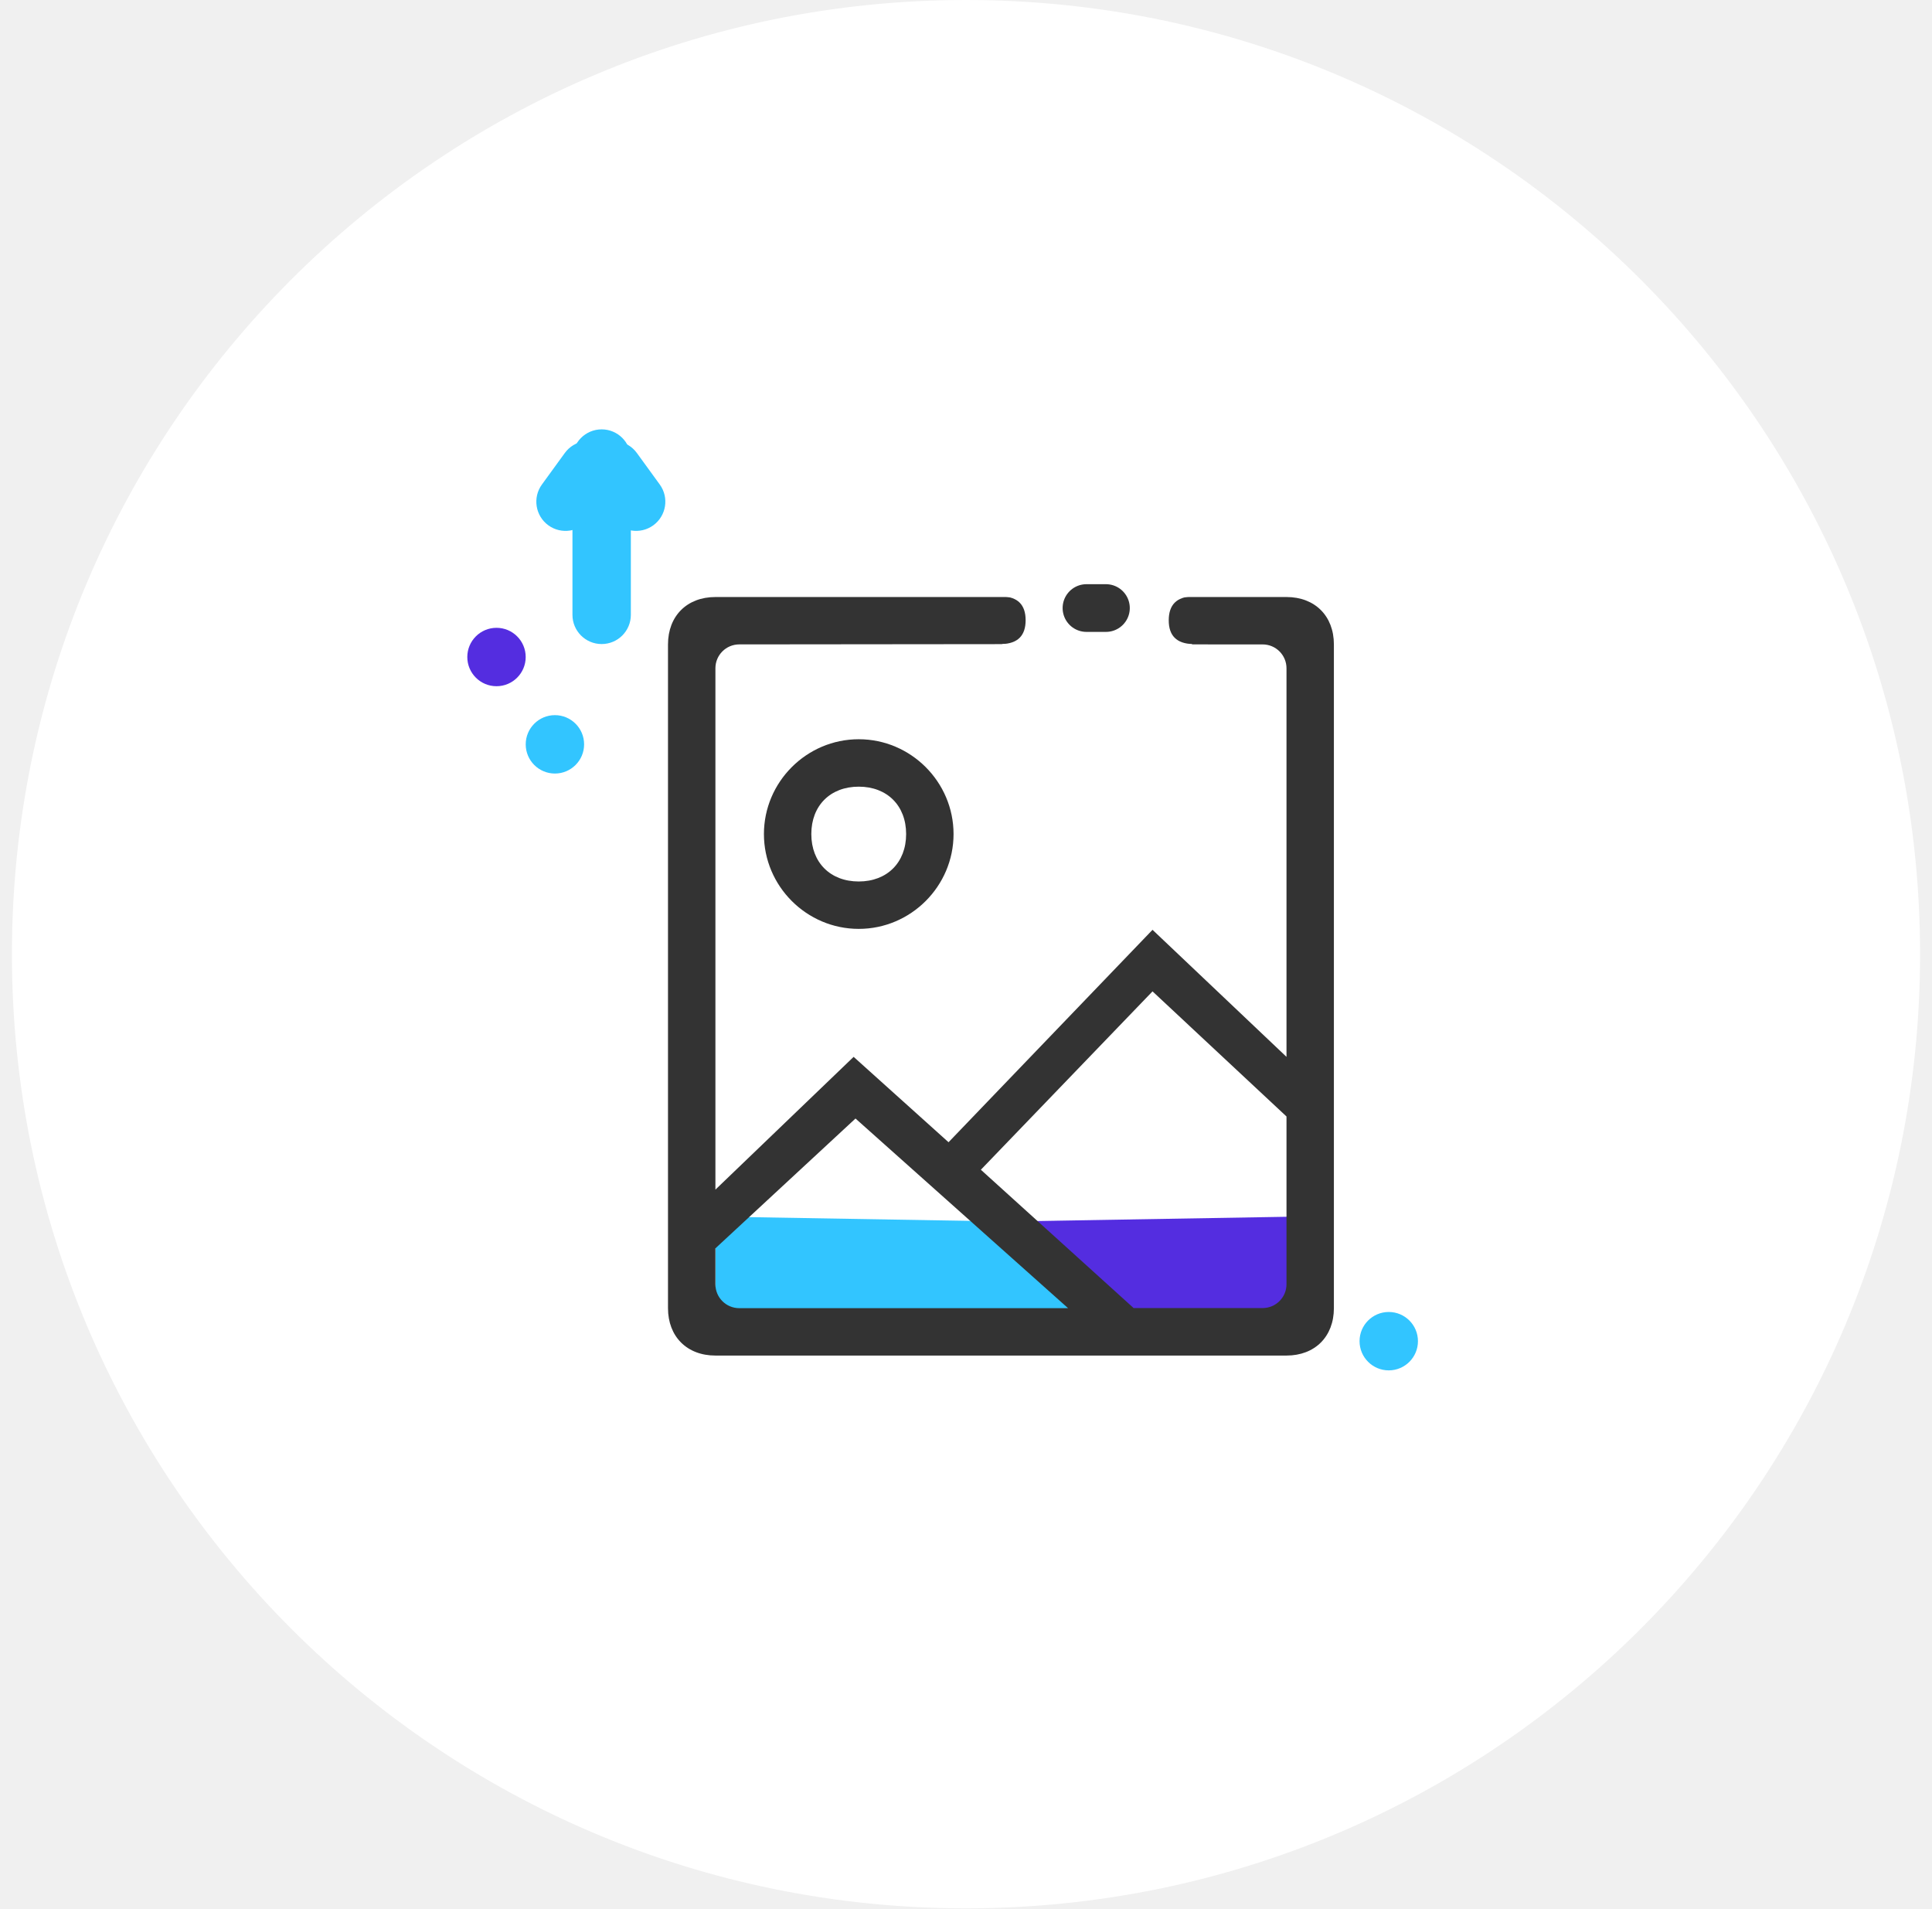
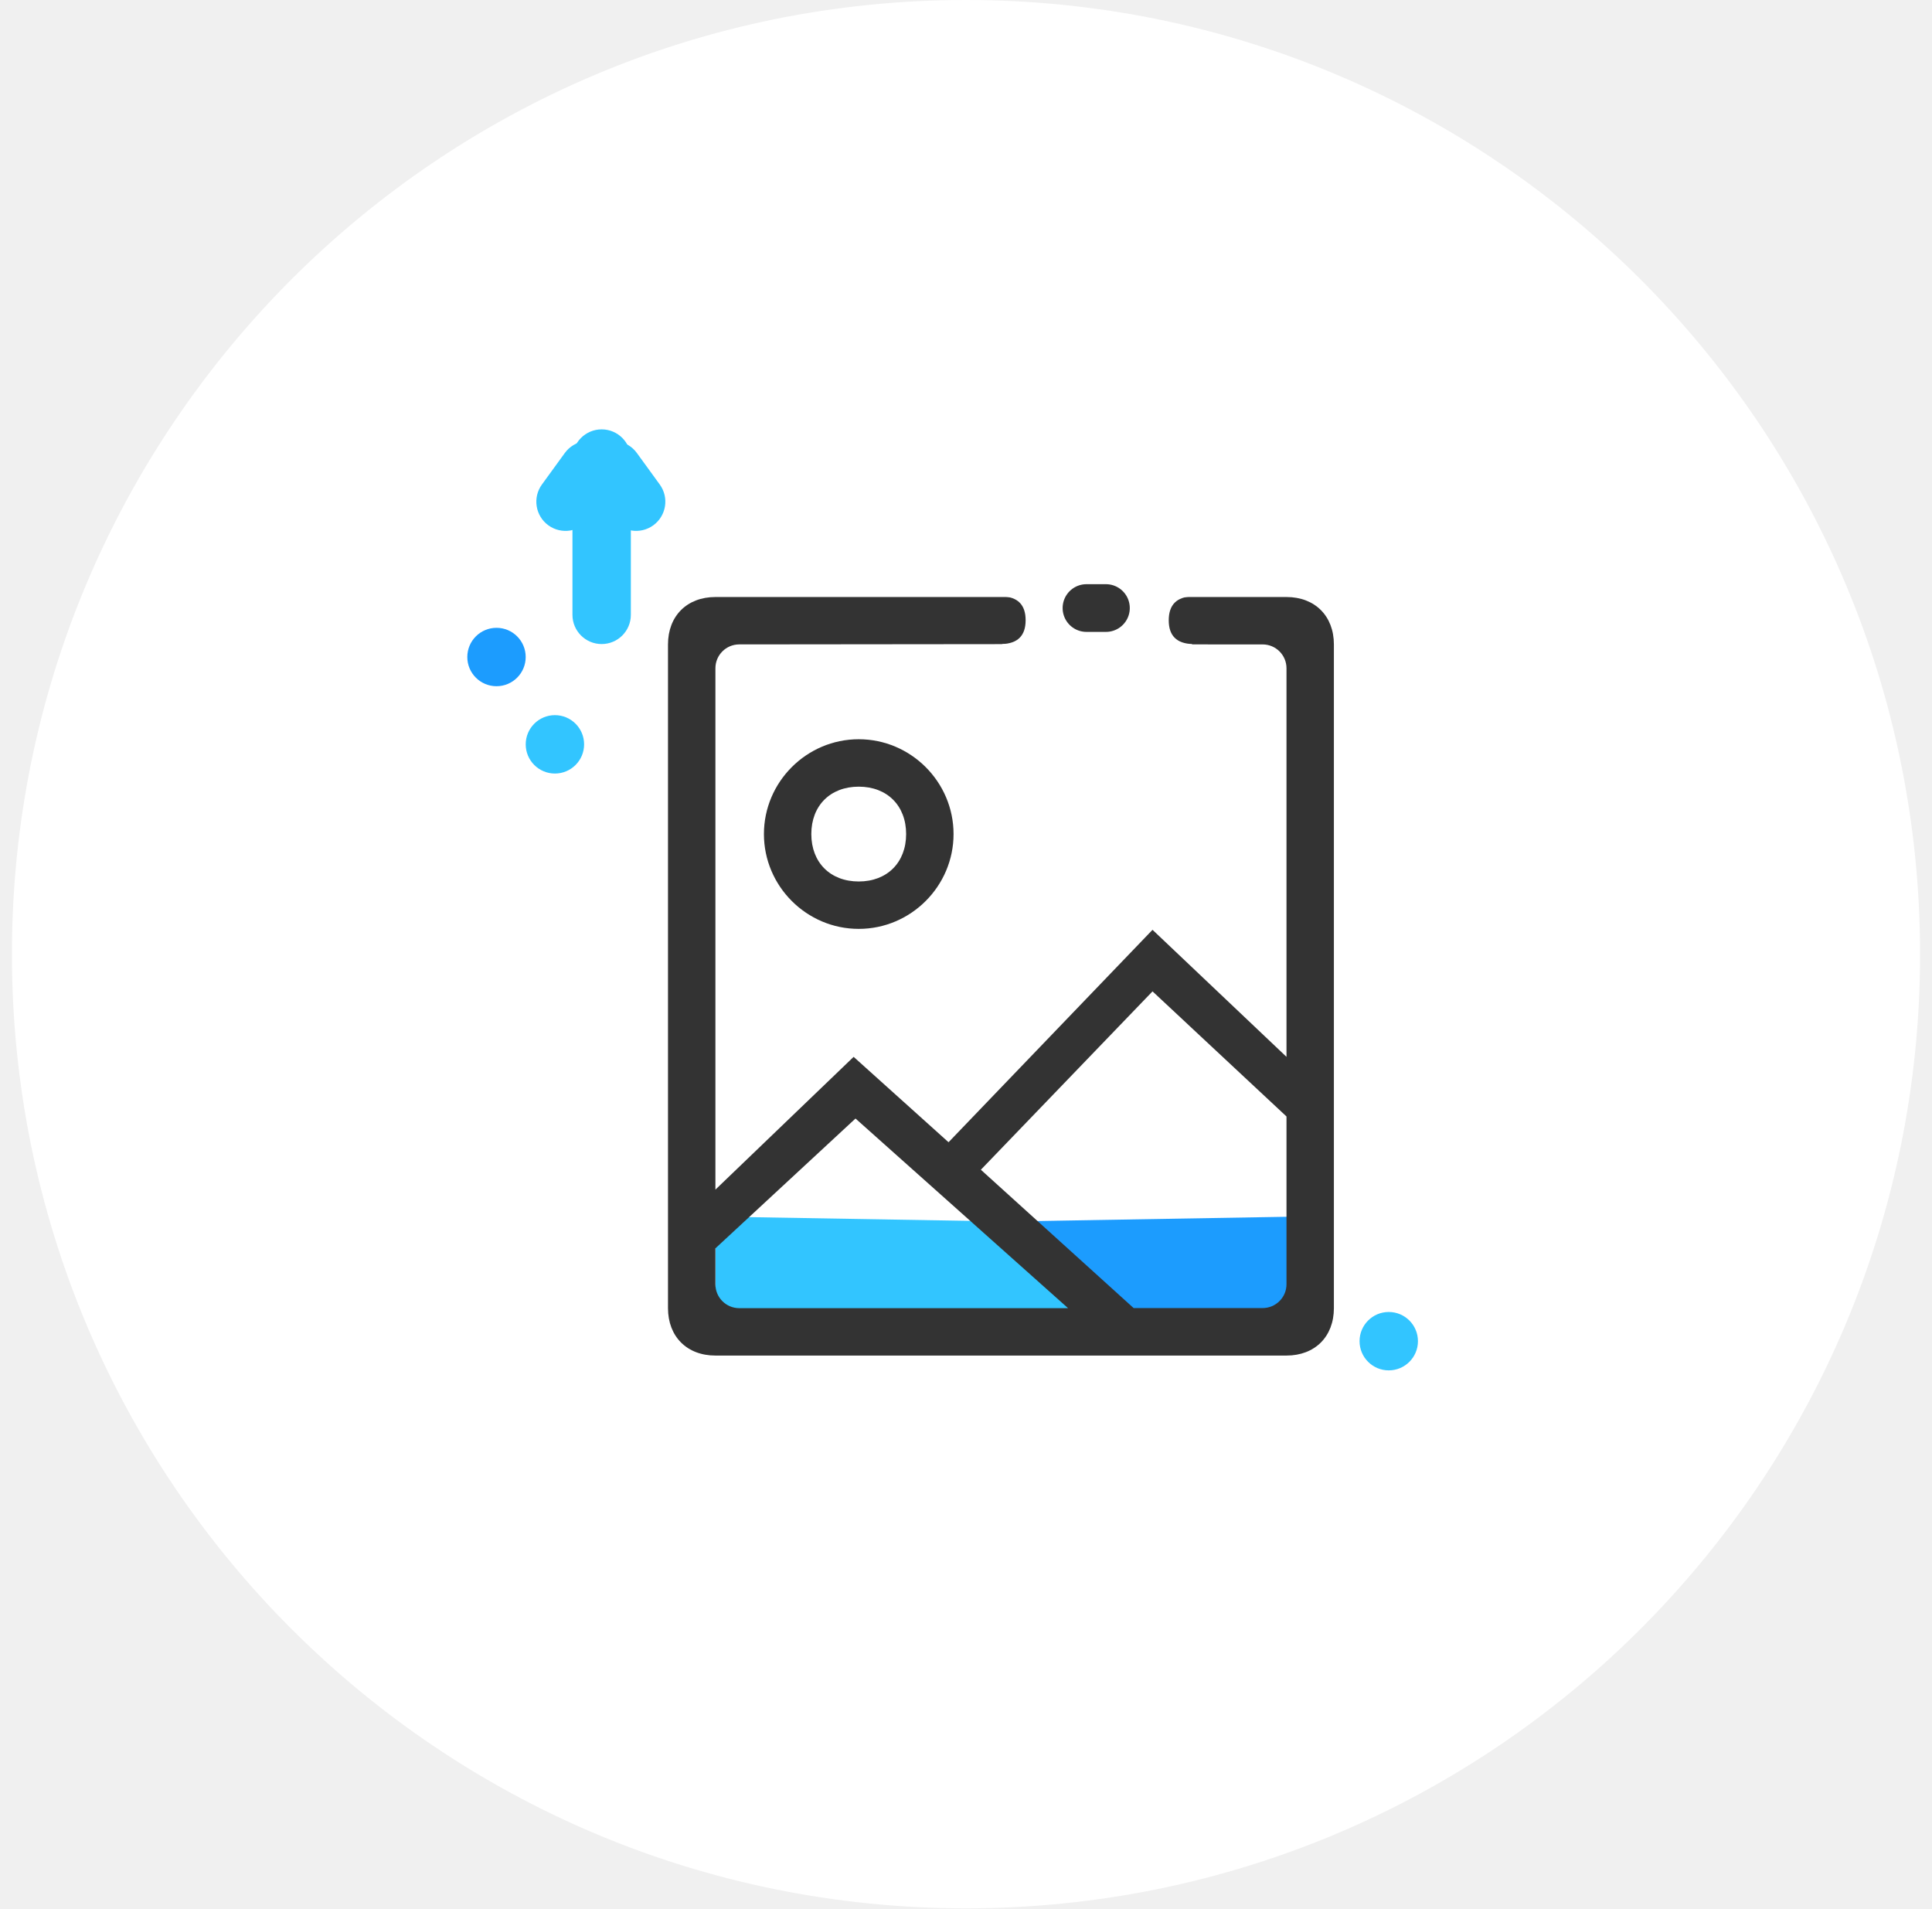
<svg xmlns="http://www.w3.org/2000/svg" width="81px" height="80px" viewBox="0 0 81 80" version="1.1">
  <g id="页面-1" stroke="none" stroke-width="1" fill="none" fill-rule="evenodd">
    <g id="分享弹窗" transform="translate(-146, -357)">
      <g id="longimage" transform="translate(146.5, 357)">
        <circle id="椭圆形" fill="#FFFFFF" cx="40" cy="40" r="40" />
        <g id="changtu" transform="translate(18.5, 18)">
          <path d="M17.003,20.94 C19.188,20.94 20.978,19.15 20.978,16.965 C20.978,14.78 19.188,12.99 17.003,12.99 C14.817,12.99 13.028,14.78 13.028,16.965 C13.028,19.15 14.817,20.94 17.003,20.94 L17.003,20.94 Z M17.003,14.978 C18.194,14.978 18.99,15.773 18.99,16.965 C18.99,18.157 18.194,18.953 17.003,18.953 C15.811,18.953 15.015,18.157 15.015,16.965 C15.015,15.773 15.811,14.978 17.003,14.978 Z" id="形状" fill="#333333" fill-rule="nonzero" />
-           <polygon id="矩形" fill="#542DE0" transform="translate(27.23542, 35.5) scale(-1, 1) translate(-27.23542, -35.5) " points="19 33 31 33.204 35.471 38 19 38" />
+           <polygon id="矩形" fill="#1C9CFE" transform="translate(27.23542, 35.5) scale(-1, 1) translate(-27.23542, -35.5) " points="19 33 31 33.204 35.471 38 19 38" />
          <polygon id="矩形" fill="#32C5FF" points="11 33 23 33.204 27.471 38 11 38" />
          <path d="M34.937,7.028 C33.661,7.028 32.693,7.028 32.031,7.028 C30.328,7.028 28.31,7.028 25.978,7.028 C23.28,7.028 18.285,7.028 10.994,7.028 C9.802,7.028 9.006,7.823 9.006,9.015 L9.006,36.84 C9.006,38.032 9.802,38.827 10.994,38.827 L34.937,38.827 C36.128,38.827 36.924,38.032 36.924,36.84 L36.924,9.015 C36.924,7.823 36.128,7.028 34.937,7.028 Z M11.993,9.014 L25.978,9 L32.031,9.015 L33.937,9.015 C34.489,9.015 34.937,9.463 34.937,10.015 L34.937,26.305 L29.32,20.979 L26.209,24.218 L22.682,27.89 L20.768,29.884 L16.789,26.305 L10.994,31.871 L10.994,10.014 C10.994,9.462 11.441,9.015 11.993,9.014 Z M10.994,34.332 L16.867,28.89 L25.779,36.84 L11.994,36.84 C11.441,36.84 10.994,36.392 10.994,35.84 L10.994,34.332 Z M22.123,31.037 L29.32,23.56 L34.937,28.805 L34.937,35.836 C34.937,36.388 34.489,36.836 33.937,36.836 L28.528,36.836 L22.123,31.037 Z" id="形状" fill="#333333" fill-rule="nonzero" />
          <path d="M23,7 C24.776,5.977 26.11,5.465 27,5.465 C27.89,5.465 29.224,5.977 31,7 C30.335,7.018 30.002,7.352 30,8 C29.998,8.648 30.331,8.982 31,9 C29.1,9.845 27.705,10.267 26.814,10.267 C25.923,10.267 24.652,9.845 23,9 C23.667,8.982 24,8.648 24,8 C24,7.352 23.667,7.018 23,7 Z" id="矩形" fill="#FFFFFF" />
          <path d="M26.551,7.49 L27.367,7.49" id="路径" stroke="#333333" stroke-width="2" stroke-linecap="round" stroke-linejoin="round" />
          <path d="M2.949,3.276 L9.5,3.276 C10.176,3.276 10.724,3.824 10.724,4.5 C10.724,5.176 10.176,5.724 9.5,5.724 L2.949,5.724 C2.273,5.724 1.724,5.176 1.724,4.5 C1.724,3.824 2.273,3.276 2.949,3.276 Z" id="矩形备份-2" fill="#32C5FF" transform="translate(6.22449, 4.5) rotate(-270) translate(-6.22449, -4.5) " />
          <path d="M6.374,1.146 L8.007,1.146 C8.683,1.146 9.231,1.695 9.231,2.371 C9.231,3.047 8.683,3.595 8.007,3.595 L6.374,3.595 C5.698,3.595 5.149,3.047 5.149,2.371 C5.149,1.695 5.698,1.146 6.374,1.146 Z" id="矩形备份-2" fill="#32C5FF" transform="translate(7.190195, 2.370792) scale(-1, -1) rotate(-126) translate(-7.190195, -2.370792) " />
          <path d="M4.374,1.146 L6.007,1.146 C6.683,1.146 7.231,1.695 7.231,2.371 C7.231,3.047 6.683,3.595 6.007,3.595 L4.374,3.595 C3.698,3.595 3.149,3.047 3.149,2.371 C3.149,1.695 3.698,1.146 4.374,1.146 Z" id="矩形备份-5" fill="#32C5FF" transform="translate(5.190195, 2.370792) scale(-1, 1) rotate(-126) translate(-5.190195, -2.370792) " />
          <circle id="椭圆形备份-2" fill="#32C5FF" cx="39.224" cy="38.224" r="1.224" />
          <circle id="椭圆形备份-3" fill="#32C5FF" cx="4.265" cy="13.204" r="1.224" />
-           <circle id="椭圆形" fill="#542DE0" cx="1.816" cy="9.543" r="1.224" />
+           <circle id="椭圆形" fill="#1C9CFE" cx="1.816" cy="9.543" r="1.224" />
        </g>
      </g>
    </g>
  </g>
</svg>
